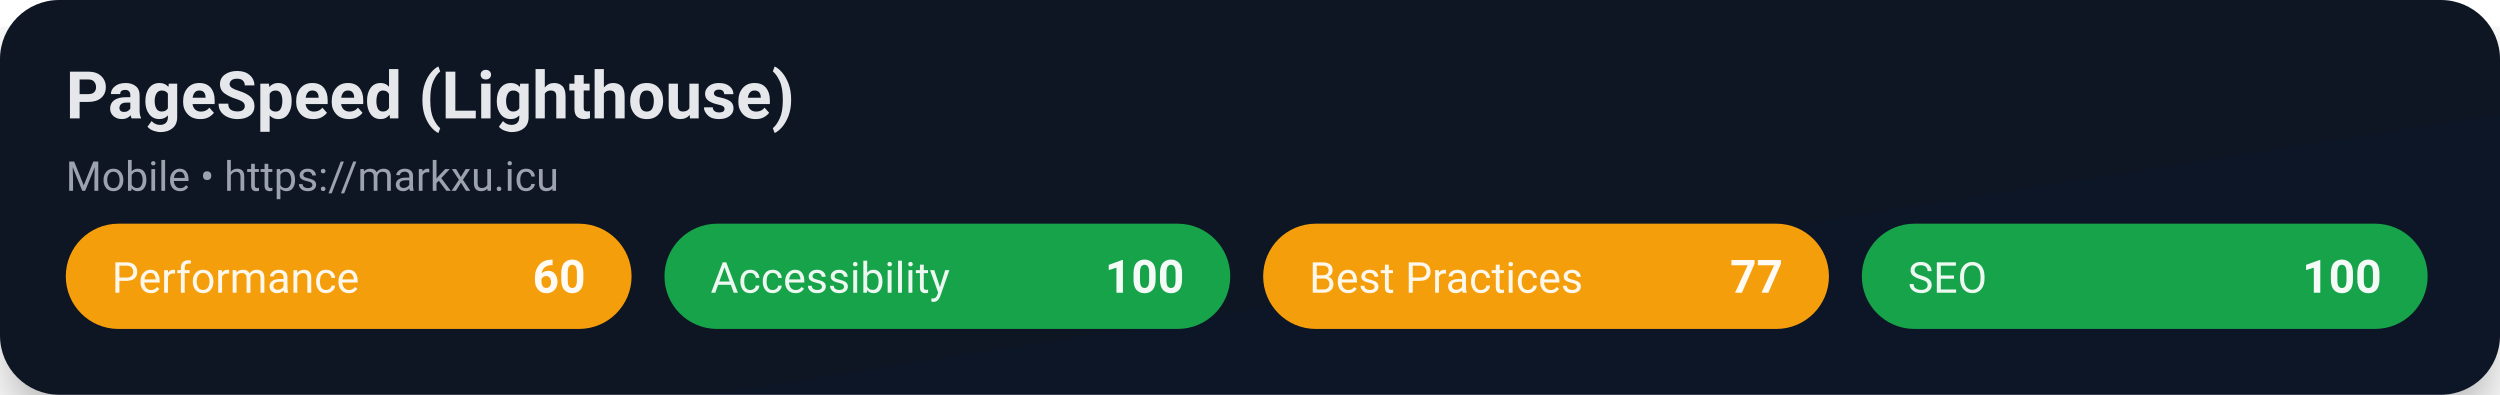
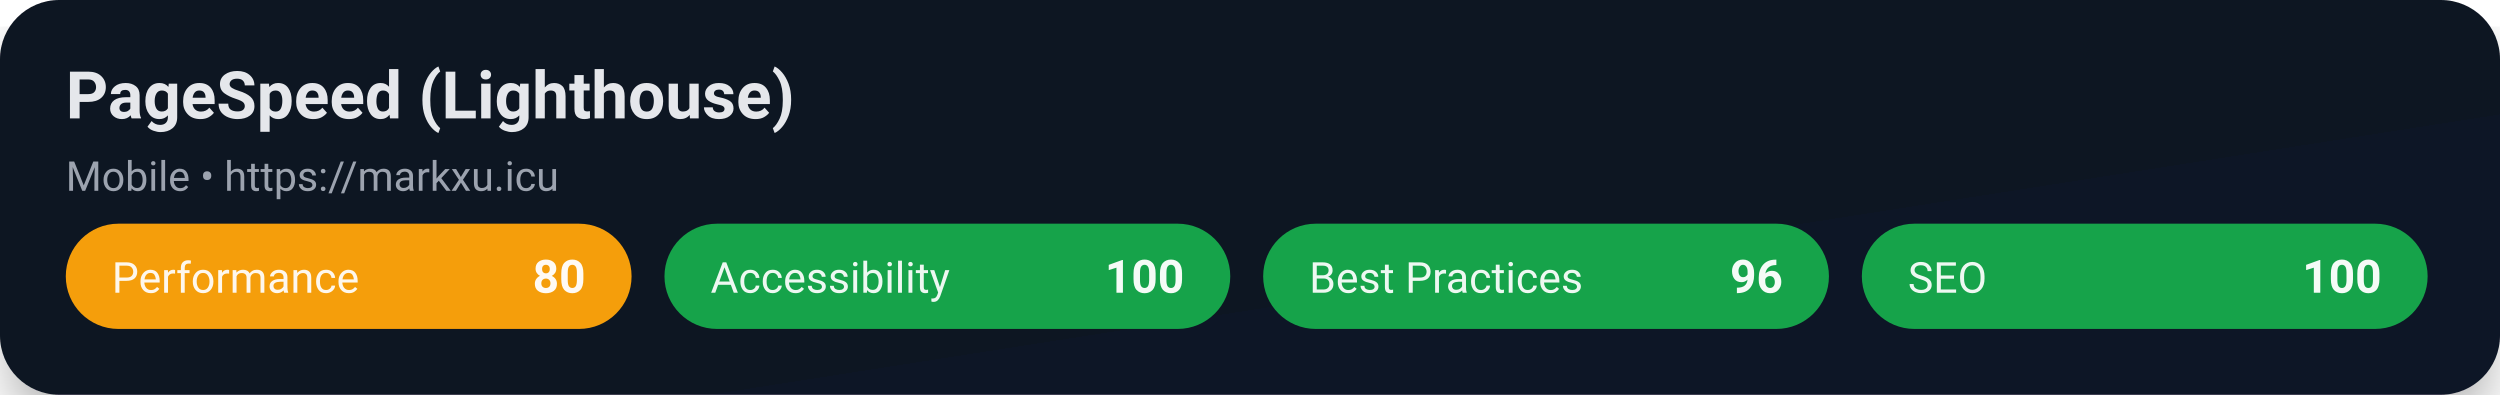
<svg xmlns="http://www.w3.org/2000/svg" width="760" height="120" viewBox="0 0 760 120" role="img" aria-label="PageSpeed (Lighthouse) Mobile">
  <defs>
    <linearGradient id="bg" x1="0" y1="0" x2="1" y2="1">
      <stop offset="0%" stop-color="#0b1220" />
      <stop offset="100%" stop-color="#111827" />
    </linearGradient>
    <filter id="shadow" x="-20%" y="-20%" width="140%" height="140%">
      <feDropShadow dx="0" dy="8" stdDeviation="10" flood-color="rgba(0,0,0,0.35)" />
    </filter>
  </defs>
  <rect x="0" y="0" width="760" height="120" rx="18" fill="url(#bg)" filter="url(#shadow)" />
  <g>
    <text x="20" y="36" fill="#e5e7eb" font-size="20" font-weight="700" font-family="ui-sans-serif, system-ui, -apple-system, Segoe UI, Roboto, Helvetica, Arial">
      PageSpeed (Lighthouse)
    </text>
    <text x="20" y="58" fill="#9ca3af" font-size="12.5" font-family="ui-sans-serif, system-ui, -apple-system, Segoe UI, Roboto, Helvetica, Arial">
      Mobile • https://markxu.icu
    </text>
  </g>
  <g>
    <rect x="20" y="68" width="172" height="32" rx="16" fill="#f59e0b" />
    <text x="34" y="89" fill="rgba(255,255,255,0.92)" font-size="13" font-family="ui-sans-serif, system-ui, -apple-system, Segoe UI, Roboto, Helvetica, Arial">
            Performance
          </text>
    <text x="178" y="89" fill="rgba(255,255,255,0.95)" font-size="14" font-weight="700" text-anchor="end" font-family="ui-sans-serif, system-ui, -apple-system, Segoe UI, Roboto, Helvetica, Arial">
-             60
+             80
          </text>
  </g>
  <g>
    <rect x="202" y="68" width="172" height="32" rx="16" fill="#16a34a" />
    <text x="216" y="89" fill="rgba(255,255,255,0.92)" font-size="13" font-family="ui-sans-serif, system-ui, -apple-system, Segoe UI, Roboto, Helvetica, Arial">
            Accessibility
          </text>
    <text x="360" y="89" fill="rgba(255,255,255,0.95)" font-size="14" font-weight="700" text-anchor="end" font-family="ui-sans-serif, system-ui, -apple-system, Segoe UI, Roboto, Helvetica, Arial">
            100
          </text>
  </g>
  <g>
-     <rect x="384" y="68" width="172" height="32" rx="16" fill="#f59e0b" />
+     <rect x="384" y="68" width="172" height="32" rx="16" fill="#16a34a" />
    <text x="398" y="89" fill="rgba(255,255,255,0.92)" font-size="13" font-family="ui-sans-serif, system-ui, -apple-system, Segoe UI, Roboto, Helvetica, Arial">
            Best Practices
          </text>
    <text x="542" y="89" fill="rgba(255,255,255,0.95)" font-size="14" font-weight="700" text-anchor="end" font-family="ui-sans-serif, system-ui, -apple-system, Segoe UI, Roboto, Helvetica, Arial">
-             77
+             96
          </text>
  </g>
  <g>
    <rect x="566" y="68" width="172" height="32" rx="16" fill="#16a34a" />
    <text x="580" y="89" fill="rgba(255,255,255,0.92)" font-size="13" font-family="ui-sans-serif, system-ui, -apple-system, Segoe UI, Roboto, Helvetica, Arial">
            SEO
          </text>
    <text x="724" y="89" fill="rgba(255,255,255,0.95)" font-size="14" font-weight="700" text-anchor="end" font-family="ui-sans-serif, system-ui, -apple-system, Segoe UI, Roboto, Helvetica, Arial">
            100
          </text>
  </g>
</svg>
